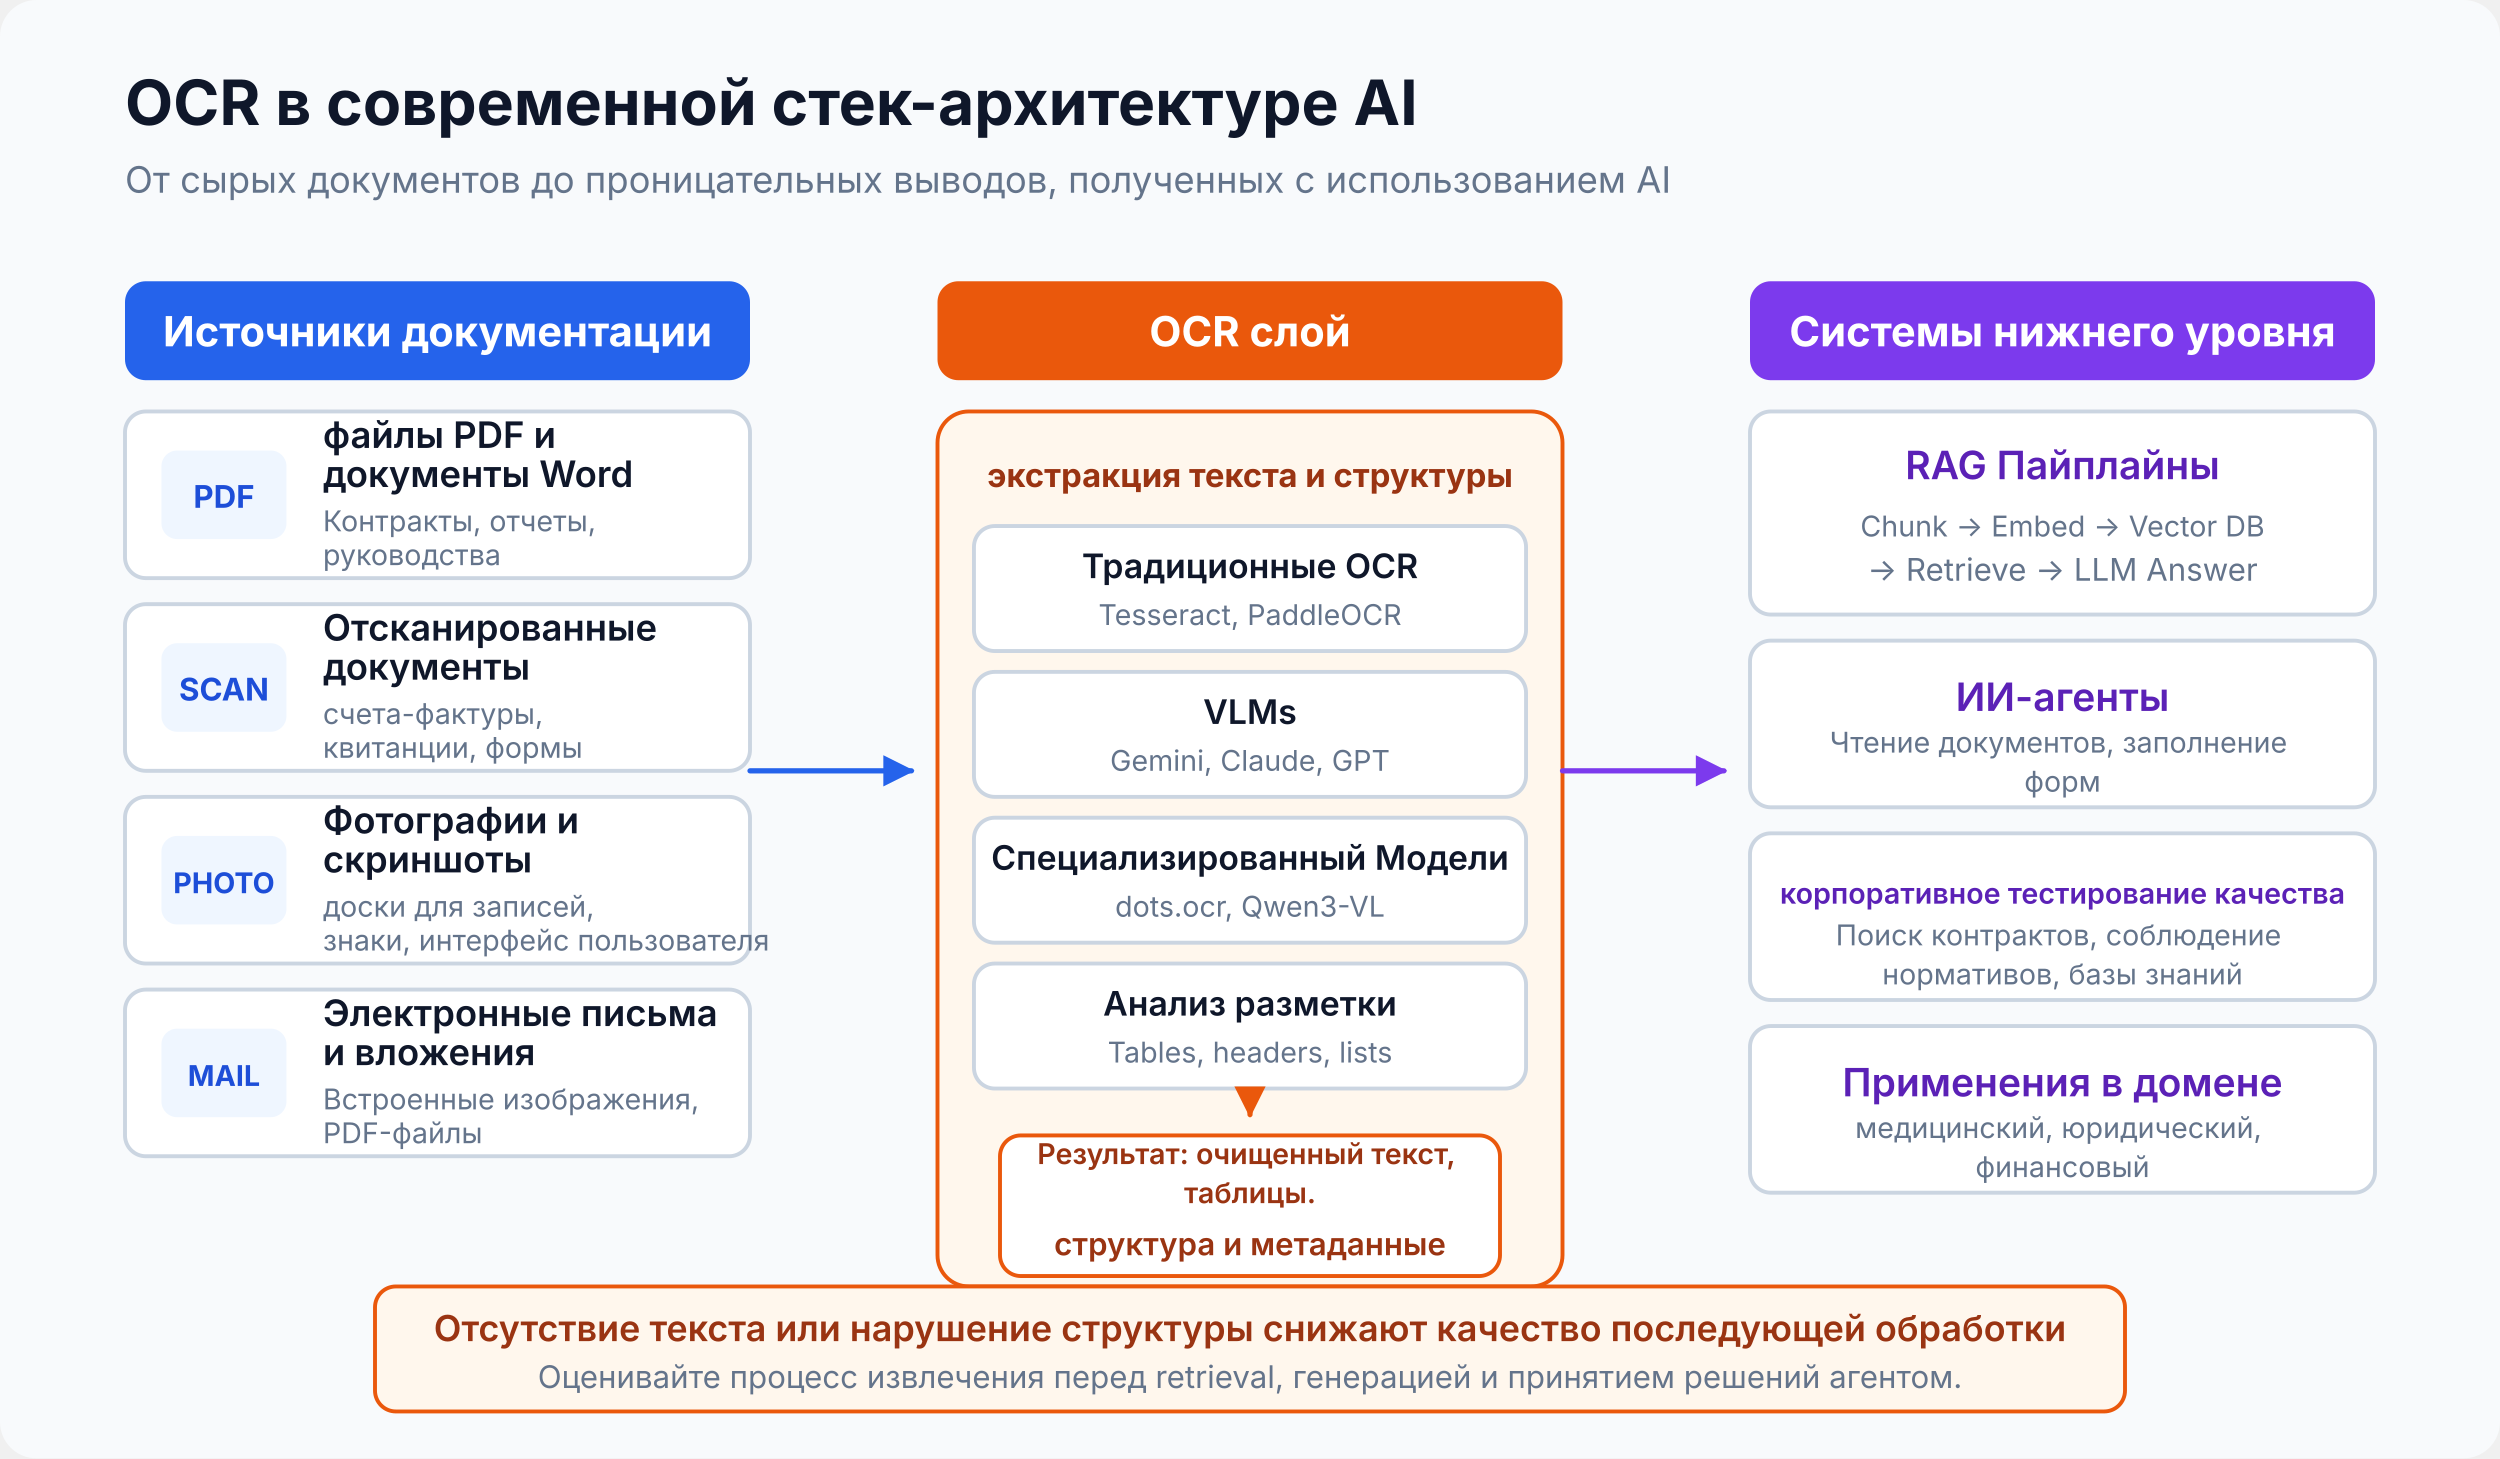
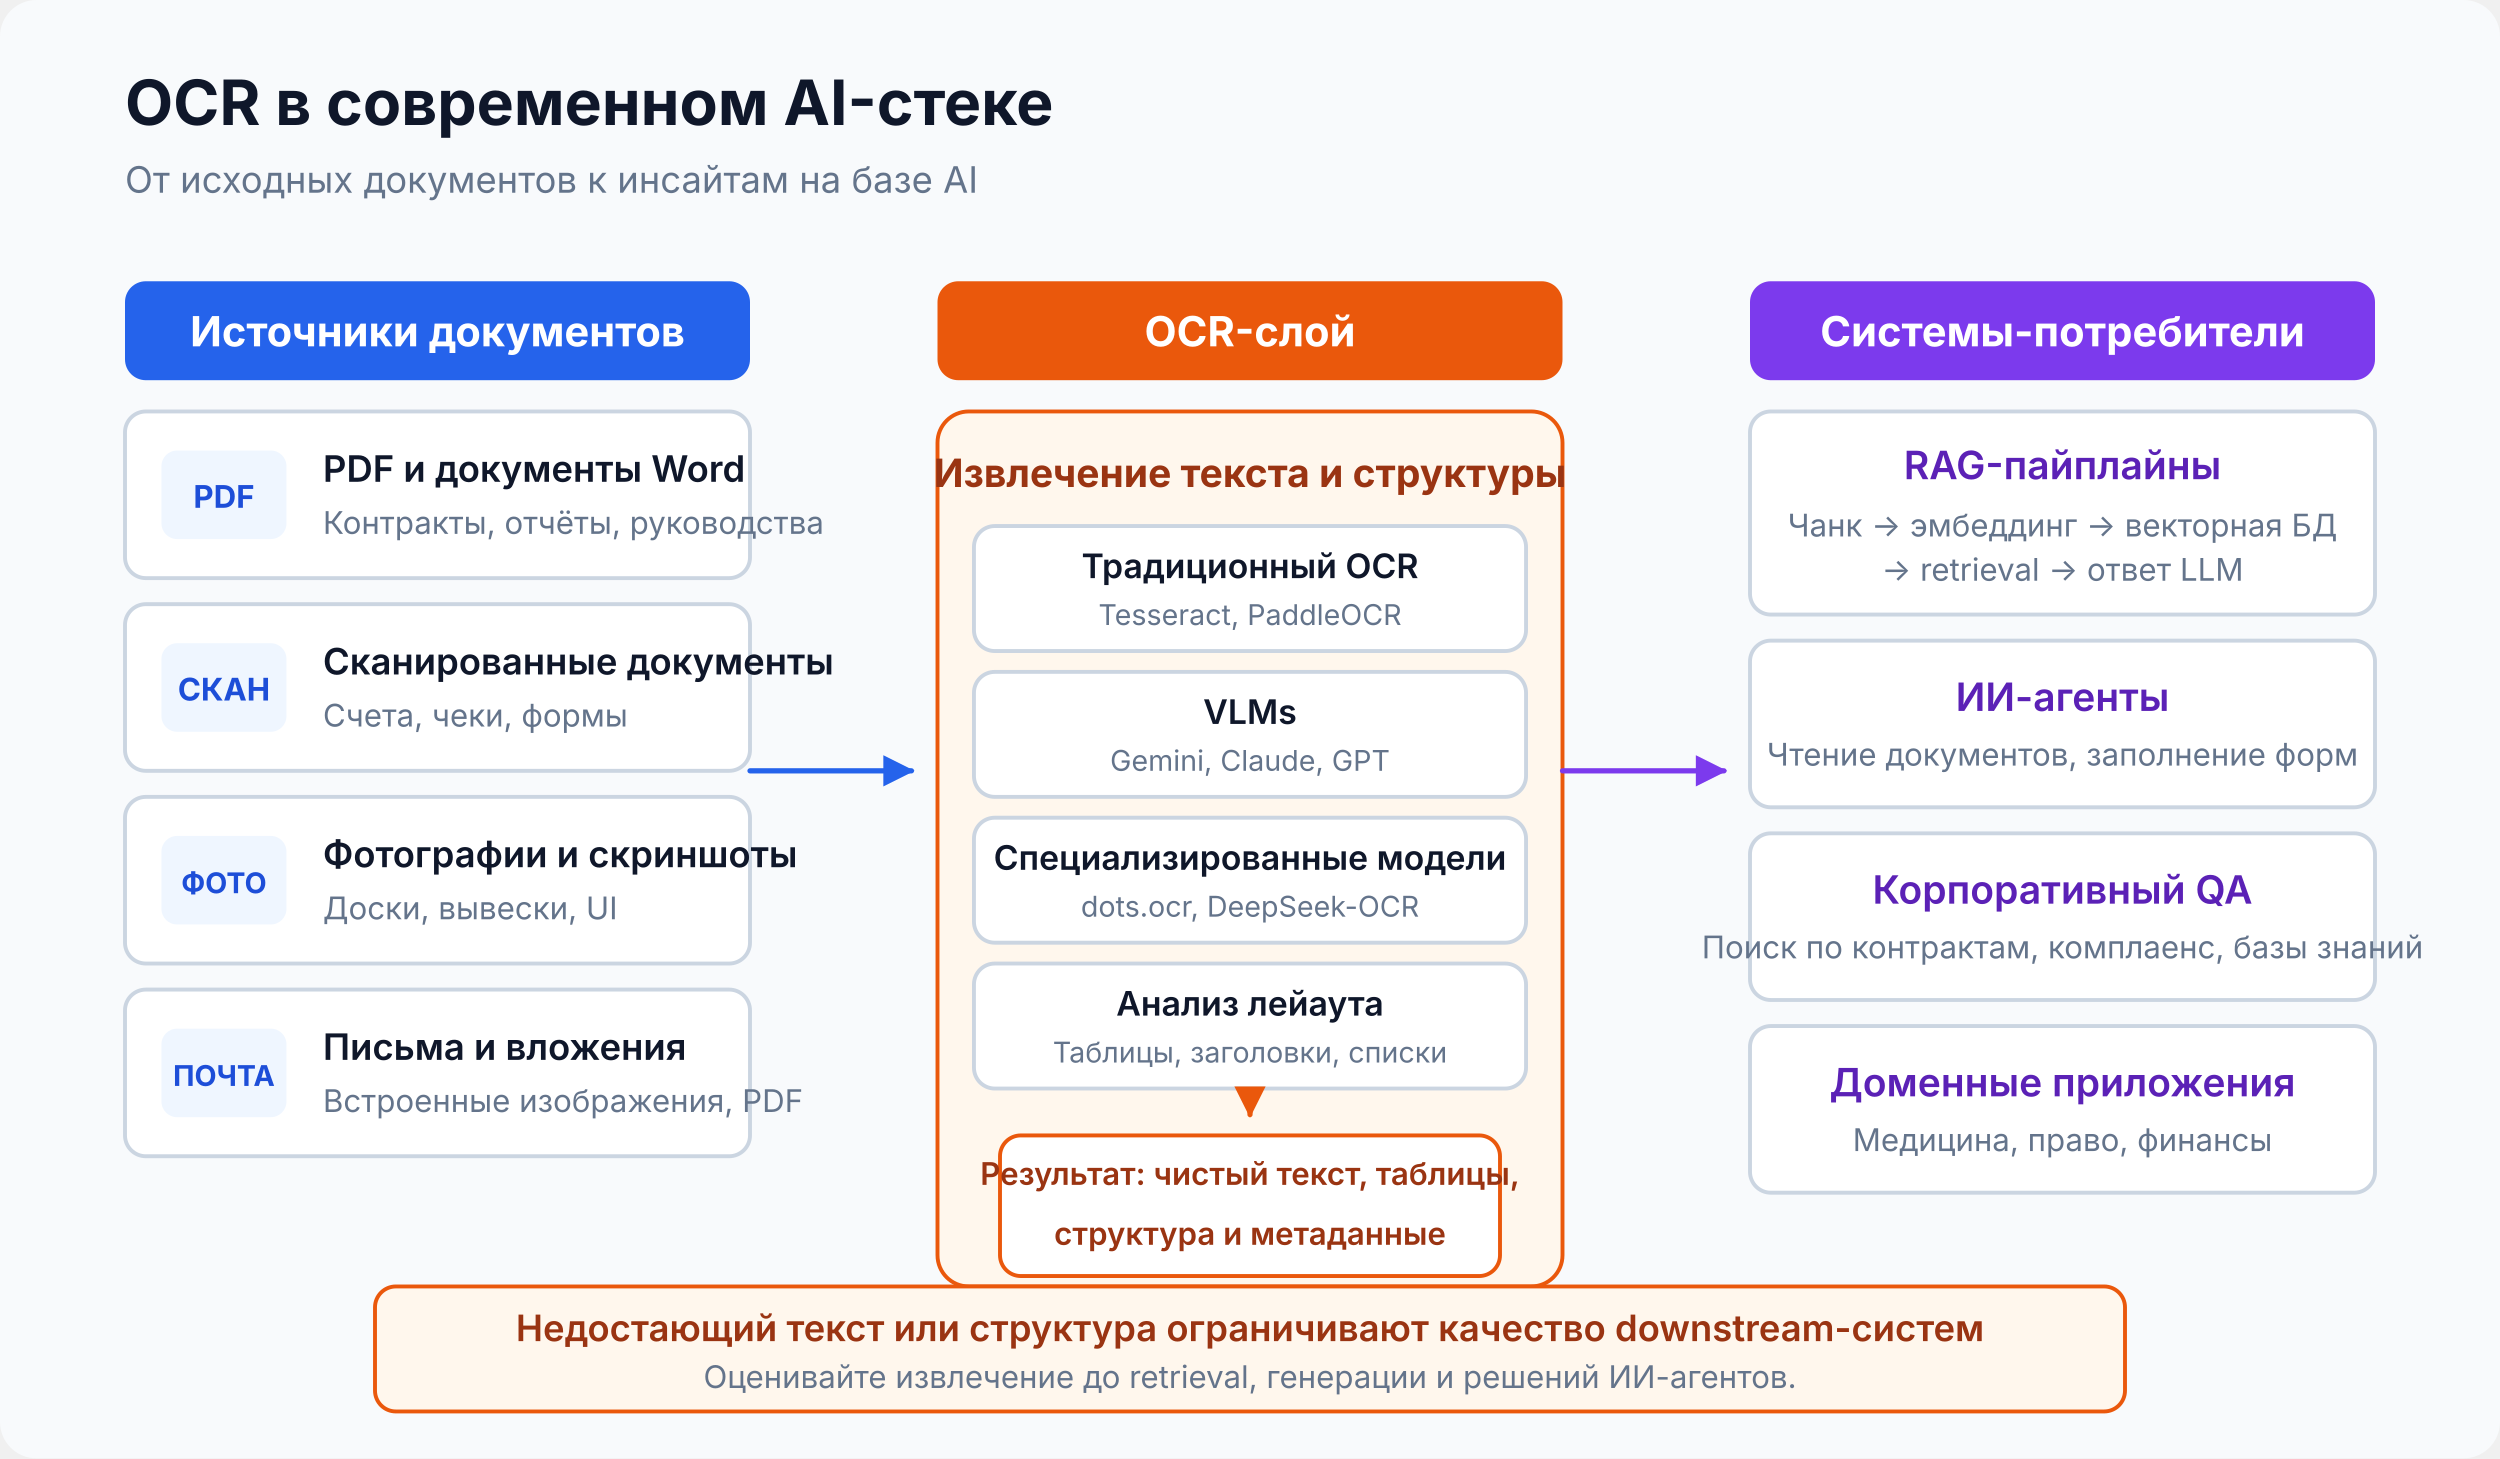
<svg xmlns="http://www.w3.org/2000/svg" viewBox="0 0 960 560" width="100%" height="100%" role="img" aria-labelledby="artifact-title artifact-desc" data-visual-system="evidence-plate-v1" preserveAspectRatio="xMidYMid meet" shape-rendering="geometricPrecision" text-rendering="geometricPrecision" font-family="Inter, system-ui, sans-serif">
  <defs>
    <marker id="blue-arrow" viewBox="0 0 10 10" refX="9" refY="5" markerWidth="6" markerHeight="6" orient="auto">
      <path d="M 0 0 L 10 5 L 0 10 Z" fill="#2563eb" />
    </marker>
    <marker id="purple-arrow" viewBox="0 0 10 10" refX="9" refY="5" markerWidth="6" markerHeight="6" orient="auto">
      <path d="M 0 0 L 10 5 L 0 10 Z" fill="#7c3aed" />
    </marker>
    <marker id="orange-arrow" viewBox="0 0 10 10" refX="9" refY="5" markerWidth="6" markerHeight="6" orient="auto">
      <path d="M 0 0 L 10 5 L 0 10 Z" fill="#ea580c" />
    </marker>
  </defs>
  <style data-visual-system="evidence-plate-v1">
    * { animation: none !important; }
    .anim-box, .bar, .bar-text, .seq-item, .t-box, .flow { opacity: 1 !important; transform: none !important; }
    path, line, polyline { stroke-linecap: round; stroke-linejoin: round; }
  </style>
  <rect width="960" height="560" rx="14" fill="#f8fafc" />
-   <text x="48" y="48" font-size="24" font-weight="700" fill="#0f172a">OCR в современной стек-архитектуре AI</text>
-   <text x="48" y="74" font-size="14" fill="#64748b">От сырых документов до проницательных выводов, полученных с использованием AI</text>
+   <text x="48" y="48" font-size="24" font-weight="700" fill="#0f172a">OCR в современном AI-стеке</text>
+   <text x="48" y="74" font-size="14" fill="#64748b">От исходных документов к инсайтам на базе AI</text>
  <g transform="translate(48 108)">
    <rect width="240" height="38" rx="8" fill="#2563eb" />
-     <text x="120" y="25" font-size="16" font-weight="700" fill="#ffffff" text-anchor="middle">Источники документации</text>
+     <text x="120" y="25" font-size="16" font-weight="700" fill="#ffffff" text-anchor="middle">Источники документов</text>
    <g transform="translate(0 50)">
      <rect width="240" height="64" rx="8" fill="#ffffff" stroke="#cbd5e1" stroke-width="1.5" />
      <rect x="14" y="15" width="48" height="34" rx="6" fill="#eff6ff" />
      <text x="38" y="37" font-size="12" font-weight="700" fill="#1d4ed8" text-anchor="middle">PDF</text>
-       <text x="76" y="27" font-size="14" font-weight="600" fill="#0f172a">
-         <tspan x="76" y="14">файлы PDF и</tspan>
-         <tspan x="76" y="29">документы Word</tspan>
-       </text>
-       <text x="76" y="47" font-size="11" fill="#64748b">
-         <tspan x="76" y="46">Контракты, отчеты,</tspan>
-         <tspan x="76" y="59">руководства</tspan>
-       </text>
+       <text x="76" y="27" font-size="14" font-weight="600" fill="#0f172a">PDF и документы Word</text>
+       <text x="76" y="47" font-size="12" fill="#64748b">Контракты, отчёты, руководства</text>
    </g>
    <g transform="translate(0 124)">
      <rect width="240" height="64" rx="8" fill="#ffffff" stroke="#cbd5e1" stroke-width="1.5" />
      <rect x="14" y="15" width="48" height="34" rx="6" fill="#eff6ff" />
-       <text x="38" y="37" font-size="12" font-weight="700" fill="#1d4ed8" text-anchor="middle">SCAN</text>
-       <text x="76" y="27" font-size="14" font-weight="600" fill="#0f172a">
-         <tspan x="76" y="14">Отсканированные</tspan>
-         <tspan x="76" y="29">документы</tspan>
-       </text>
-       <text x="76" y="47" font-size="11" fill="#64748b">
-         <tspan x="76" y="46">счета-фактуры,</tspan>
-         <tspan x="76" y="59">квитанции, формы</tspan>
-       </text>
+       <text x="38" y="37" font-size="12" font-weight="700" fill="#1d4ed8" text-anchor="middle">СКАН</text>
+       <text x="76" y="27" font-size="14" font-weight="600" fill="#0f172a">Сканированные документы</text>
+       <text x="76" y="47" font-size="12" fill="#64748b">Счета, чеки, формы</text>
    </g>
    <g transform="translate(0 198)">
      <rect width="240" height="64" rx="8" fill="#ffffff" stroke="#cbd5e1" stroke-width="1.5" />
      <rect x="14" y="15" width="48" height="34" rx="6" fill="#eff6ff" />
-       <text x="38" y="37" font-size="11" font-weight="700" fill="#1d4ed8" text-anchor="middle">PHOTO</text>
-       <text x="76" y="27" font-size="14" font-weight="600" fill="#0f172a">
-         <tspan x="76" y="14">Фотографии и</tspan>
-         <tspan x="76" y="29">скриншоты</tspan>
-       </text>
-       <text x="76" y="47" font-size="11" fill="#64748b">
-         <tspan x="76" y="46">доски для записей,</tspan>
-         <tspan x="76" y="59" textLength="150" lengthAdjust="spacingAndGlyphs">знаки, интерфейс пользователя</tspan>
-       </text>
+       <text x="38" y="37" font-size="11" font-weight="700" fill="#1d4ed8" text-anchor="middle">ФОТО</text>
+       <text x="76" y="27" font-size="14" font-weight="600" fill="#0f172a">Фотографии и скриншоты</text>
+       <text x="76" y="47" font-size="12" fill="#64748b">Доски, вывески, UI</text>
    </g>
    <g transform="translate(0 272)">
      <rect width="240" height="64" rx="8" fill="#ffffff" stroke="#cbd5e1" stroke-width="1.5" />
      <rect x="14" y="15" width="48" height="34" rx="6" fill="#eff6ff" />
-       <text x="38" y="37" font-size="11" font-weight="700" fill="#1d4ed8" text-anchor="middle">MAIL</text>
-       <text x="76" y="27" font-size="14" font-weight="600" fill="#0f172a">
-         <tspan x="76" y="14">Электронные письма</tspan>
-         <tspan x="76" y="29">и вложения</tspan>
-       </text>
-       <text x="76" y="47" font-size="11" fill="#64748b">
-         <tspan x="76" y="46">Встроенные изображения,</tspan>
-         <tspan x="76" y="59">PDF-файлы</tspan>
-       </text>
+       <text x="38" y="37" font-size="11" font-weight="700" fill="#1d4ed8" text-anchor="middle">ПОЧТА</text>
+       <text x="76" y="27" font-size="14" font-weight="600" fill="#0f172a">Письма и вложения</text>
+       <text x="76" y="47" font-size="12" fill="#64748b">Встроенные изображения, PDF</text>
    </g>
  </g>
  <line x1="288" y1="296" x2="350" y2="296" stroke="#2563eb" stroke-width="2" marker-end="url(#blue-arrow)" />
  <g transform="translate(360 108)">
    <rect width="240" height="38" rx="8" fill="#ea580c" />
-     <text x="120" y="25" font-size="16" font-weight="700" fill="#ffffff" text-anchor="middle">OCR слой</text>
+     <text x="120" y="25" font-size="16" font-weight="700" fill="#ffffff" text-anchor="middle">OCR-слой</text>
    <rect y="50" width="240" height="336" rx="12" fill="#fff7ed" stroke="#ea580c" stroke-width="1.5" />
-     <text x="120" y="79" font-size="12.6" font-weight="700" fill="#9a3412" text-anchor="middle">экстракция текста и структуры</text>
+     <text x="120" y="79" font-size="15" font-weight="700" fill="#9a3412" text-anchor="middle">Извлечение текста и структуры</text>
    <g transform="translate(14 94)">
      <rect width="212" height="48" rx="8" fill="#ffffff" stroke="#cbd5e1" stroke-width="1.5" />
-       <text x="106" y="20" font-size="13" font-weight="600" fill="#0f172a" text-anchor="middle">Традиционные OCR</text>
+       <text x="106" y="20" font-size="13" font-weight="600" fill="#0f172a" text-anchor="middle">Традиционный OCR</text>
      <text x="106" y="38" font-size="11" fill="#64748b" text-anchor="middle">Tesseract, PaddleOCR</text>
    </g>
    <g transform="translate(14 150)">
      <rect width="212" height="48" rx="8" fill="#ffffff" stroke="#cbd5e1" stroke-width="1.5" />
      <text x="106" y="20" font-size="13" font-weight="600" fill="#0f172a" text-anchor="middle">VLMs</text>
      <text x="106" y="38" font-size="11" fill="#64748b" text-anchor="middle">Gemini, Claude, GPT</text>
    </g>
    <g transform="translate(14 206)">
      <rect width="212" height="48" rx="8" fill="#ffffff" stroke="#cbd5e1" stroke-width="1.5" />
-       <text x="106" y="20" font-size="13" font-weight="600" fill="#0f172a" text-anchor="middle">Специализированный Модели</text>
-       <text x="106" y="38" font-size="11" fill="#64748b" text-anchor="middle">dots.ocr, Qwen3-VL</text>
+       <text x="106" y="20" font-size="13" font-weight="600" fill="#0f172a" text-anchor="middle">Специализированные модели</text>
+       <text x="106" y="38" font-size="11" fill="#64748b" text-anchor="middle">dots.ocr, DeepSeek-OCR</text>
    </g>
    <g transform="translate(14 262)">
      <rect width="212" height="48" rx="8" fill="#ffffff" stroke="#cbd5e1" stroke-width="1.5" />
-       <text x="106" y="20" font-size="13" font-weight="600" fill="#0f172a" text-anchor="middle">Анализ разметки</text>
-       <text x="106" y="38" font-size="11" fill="#64748b" text-anchor="middle">Tables, headers, lists</text>
+       <text x="106" y="20" font-size="13" font-weight="600" fill="#0f172a" text-anchor="middle">Анализ лейаута</text>
+       <text x="106" y="38" font-size="11" fill="#64748b" text-anchor="middle">Таблицы, заголовки, списки</text>
    </g>
    <line x1="120" y1="313" x2="120" y2="320" stroke="#ea580c" stroke-width="2" marker-end="url(#orange-arrow)" />
    <rect x="24" y="328" width="192" height="54" rx="8" fill="#ffffff" stroke="#ea580c" stroke-width="1.5" />
-     <text x="120" y="347" font-size="11" font-weight="600" fill="#9a3412" text-anchor="middle">
-       <tspan x="120" y="339">Результат: очищенный текст,</tspan>
-       <tspan x="120" y="354">таблицы.</tspan>
-     </text>
-     <text x="120" y="374" font-size="12" font-weight="600" fill="#9a3412" text-anchor="middle">структура и метаданные</text>
+     <text x="120" y="347" font-size="12" font-weight="600" fill="#9a3412" text-anchor="middle">Результат: чистый текст, таблицы,</text>
+     <text x="120" y="370" font-size="12" font-weight="600" fill="#9a3412" text-anchor="middle">структура и метаданные</text>
  </g>
  <line x1="600" y1="296" x2="662" y2="296" stroke="#7c3aed" stroke-width="2" marker-end="url(#purple-arrow)" />
  <g transform="translate(672 108)">
    <rect width="240" height="38" rx="8" fill="#7c3aed" />
-     <text x="120" y="25" font-size="16" font-weight="700" fill="#ffffff" text-anchor="middle">Системы нижнего уровня</text>
+     <text x="120" y="25" font-size="16" font-weight="700" fill="#ffffff" text-anchor="middle">Системы-потребители</text>
    <g transform="translate(0 50)">
      <rect width="240" height="78" rx="8" fill="#ffffff" stroke="#cbd5e1" stroke-width="1.5" />
-       <text x="120" y="26" font-size="15" font-weight="600" fill="#5b21b6" text-anchor="middle">RAG Пайплайны</text>
-       <text x="120" y="48" font-size="11" fill="#64748b" text-anchor="middle">Chunk → Embed → Vector DB</text>
-       <text x="120" y="65" font-size="12" fill="#64748b" text-anchor="middle">→ Retrieve → LLM Answer</text>
+       <text x="120" y="26" font-size="15" font-weight="600" fill="#5b21b6" text-anchor="middle">RAG-пайплайны</text>
+       <text x="120" y="48" font-size="12" fill="#64748b" text-anchor="middle">Чанк → эмбеддинг → векторная БД</text>
+       <text x="120" y="65" font-size="12" fill="#64748b" text-anchor="middle">→ retrieval → ответ LLM</text>
    </g>
    <g transform="translate(0 138)">
      <rect width="240" height="64" rx="8" fill="#ffffff" stroke="#cbd5e1" stroke-width="1.5" />
      <text x="120" y="27" font-size="15" font-weight="600" fill="#5b21b6" text-anchor="middle">ИИ-агенты</text>
-       <text x="120" y="48" font-size="11" fill="#64748b" text-anchor="middle">
-         <tspan x="120" y="43">Чтение документов, заполнение</tspan>
-         <tspan x="120" y="58">форм</tspan>
-       </text>
+       <text x="120" y="48" font-size="12" fill="#64748b" text-anchor="middle">Чтение документов, заполнение форм</text>
    </g>
    <g transform="translate(0 212)">
      <rect width="240" height="64" rx="8" fill="#ffffff" stroke="#cbd5e1" stroke-width="1.5" />
-       <text x="120" y="27" font-size="11" font-weight="600" fill="#5b21b6" text-anchor="middle" textLength="216" lengthAdjust="spacingAndGlyphs">корпоративное тестирование качества</text>
-       <text x="120" y="48" font-size="11" fill="#64748b" text-anchor="middle">
-         <tspan x="120" y="43">Поиск контрактов, соблюдение</tspan>
-         <tspan x="120" y="58">нормативов, базы знаний</tspan>
-       </text>
+       <text x="120" y="27" font-size="15" font-weight="600" fill="#5b21b6" text-anchor="middle">Корпоративный QA</text>
+       <text x="120" y="48" font-size="12" fill="#64748b" text-anchor="middle">Поиск по контрактам, комплаенс, базы знаний</text>
    </g>
    <g transform="translate(0 286)">
      <rect width="240" height="64" rx="8" fill="#ffffff" stroke="#cbd5e1" stroke-width="1.5" />
-       <text x="120" y="27" font-size="15" font-weight="600" fill="#5b21b6" text-anchor="middle">Применения в домене</text>
-       <text x="120" y="48" font-size="11" fill="#64748b" text-anchor="middle">
-         <tspan x="120" y="43">медицинский, юридический,</tspan>
-         <tspan x="120" y="58">финансовый</tspan>
-       </text>
+       <text x="120" y="27" font-size="15" font-weight="600" fill="#5b21b6" text-anchor="middle">Доменные приложения</text>
+       <text x="120" y="48" font-size="12" fill="#64748b" text-anchor="middle">Медицина, право, финансы</text>
    </g>
  </g>
  <g transform="translate(144 494)">
    <rect width="672" height="48" rx="8" fill="#fff7ed" stroke="#ea580c" stroke-width="1.5" />
-     <text x="336" y="21" font-size="13.8" font-weight="600" fill="#9a3412" text-anchor="middle">Отсутствие текста или нарушение структуры снижают качество последующей обработки</text>
-     <text x="336" y="39" font-size="12" fill="#64748b" text-anchor="middle">Оценивайте процесс извлечения перед retrieval, генерацией и принятием решений агентом.</text>
+     <text x="336" y="21" font-size="14" font-weight="600" fill="#9a3412" text-anchor="middle">Недостающий текст или структура ограничивают качество downstream-систем</text>
+     <text x="336" y="39" font-size="12" fill="#64748b" text-anchor="middle">Оценивайте извлечение до retrieval, генерации и решений ИИ-агентов.</text>
  </g>
</svg>
